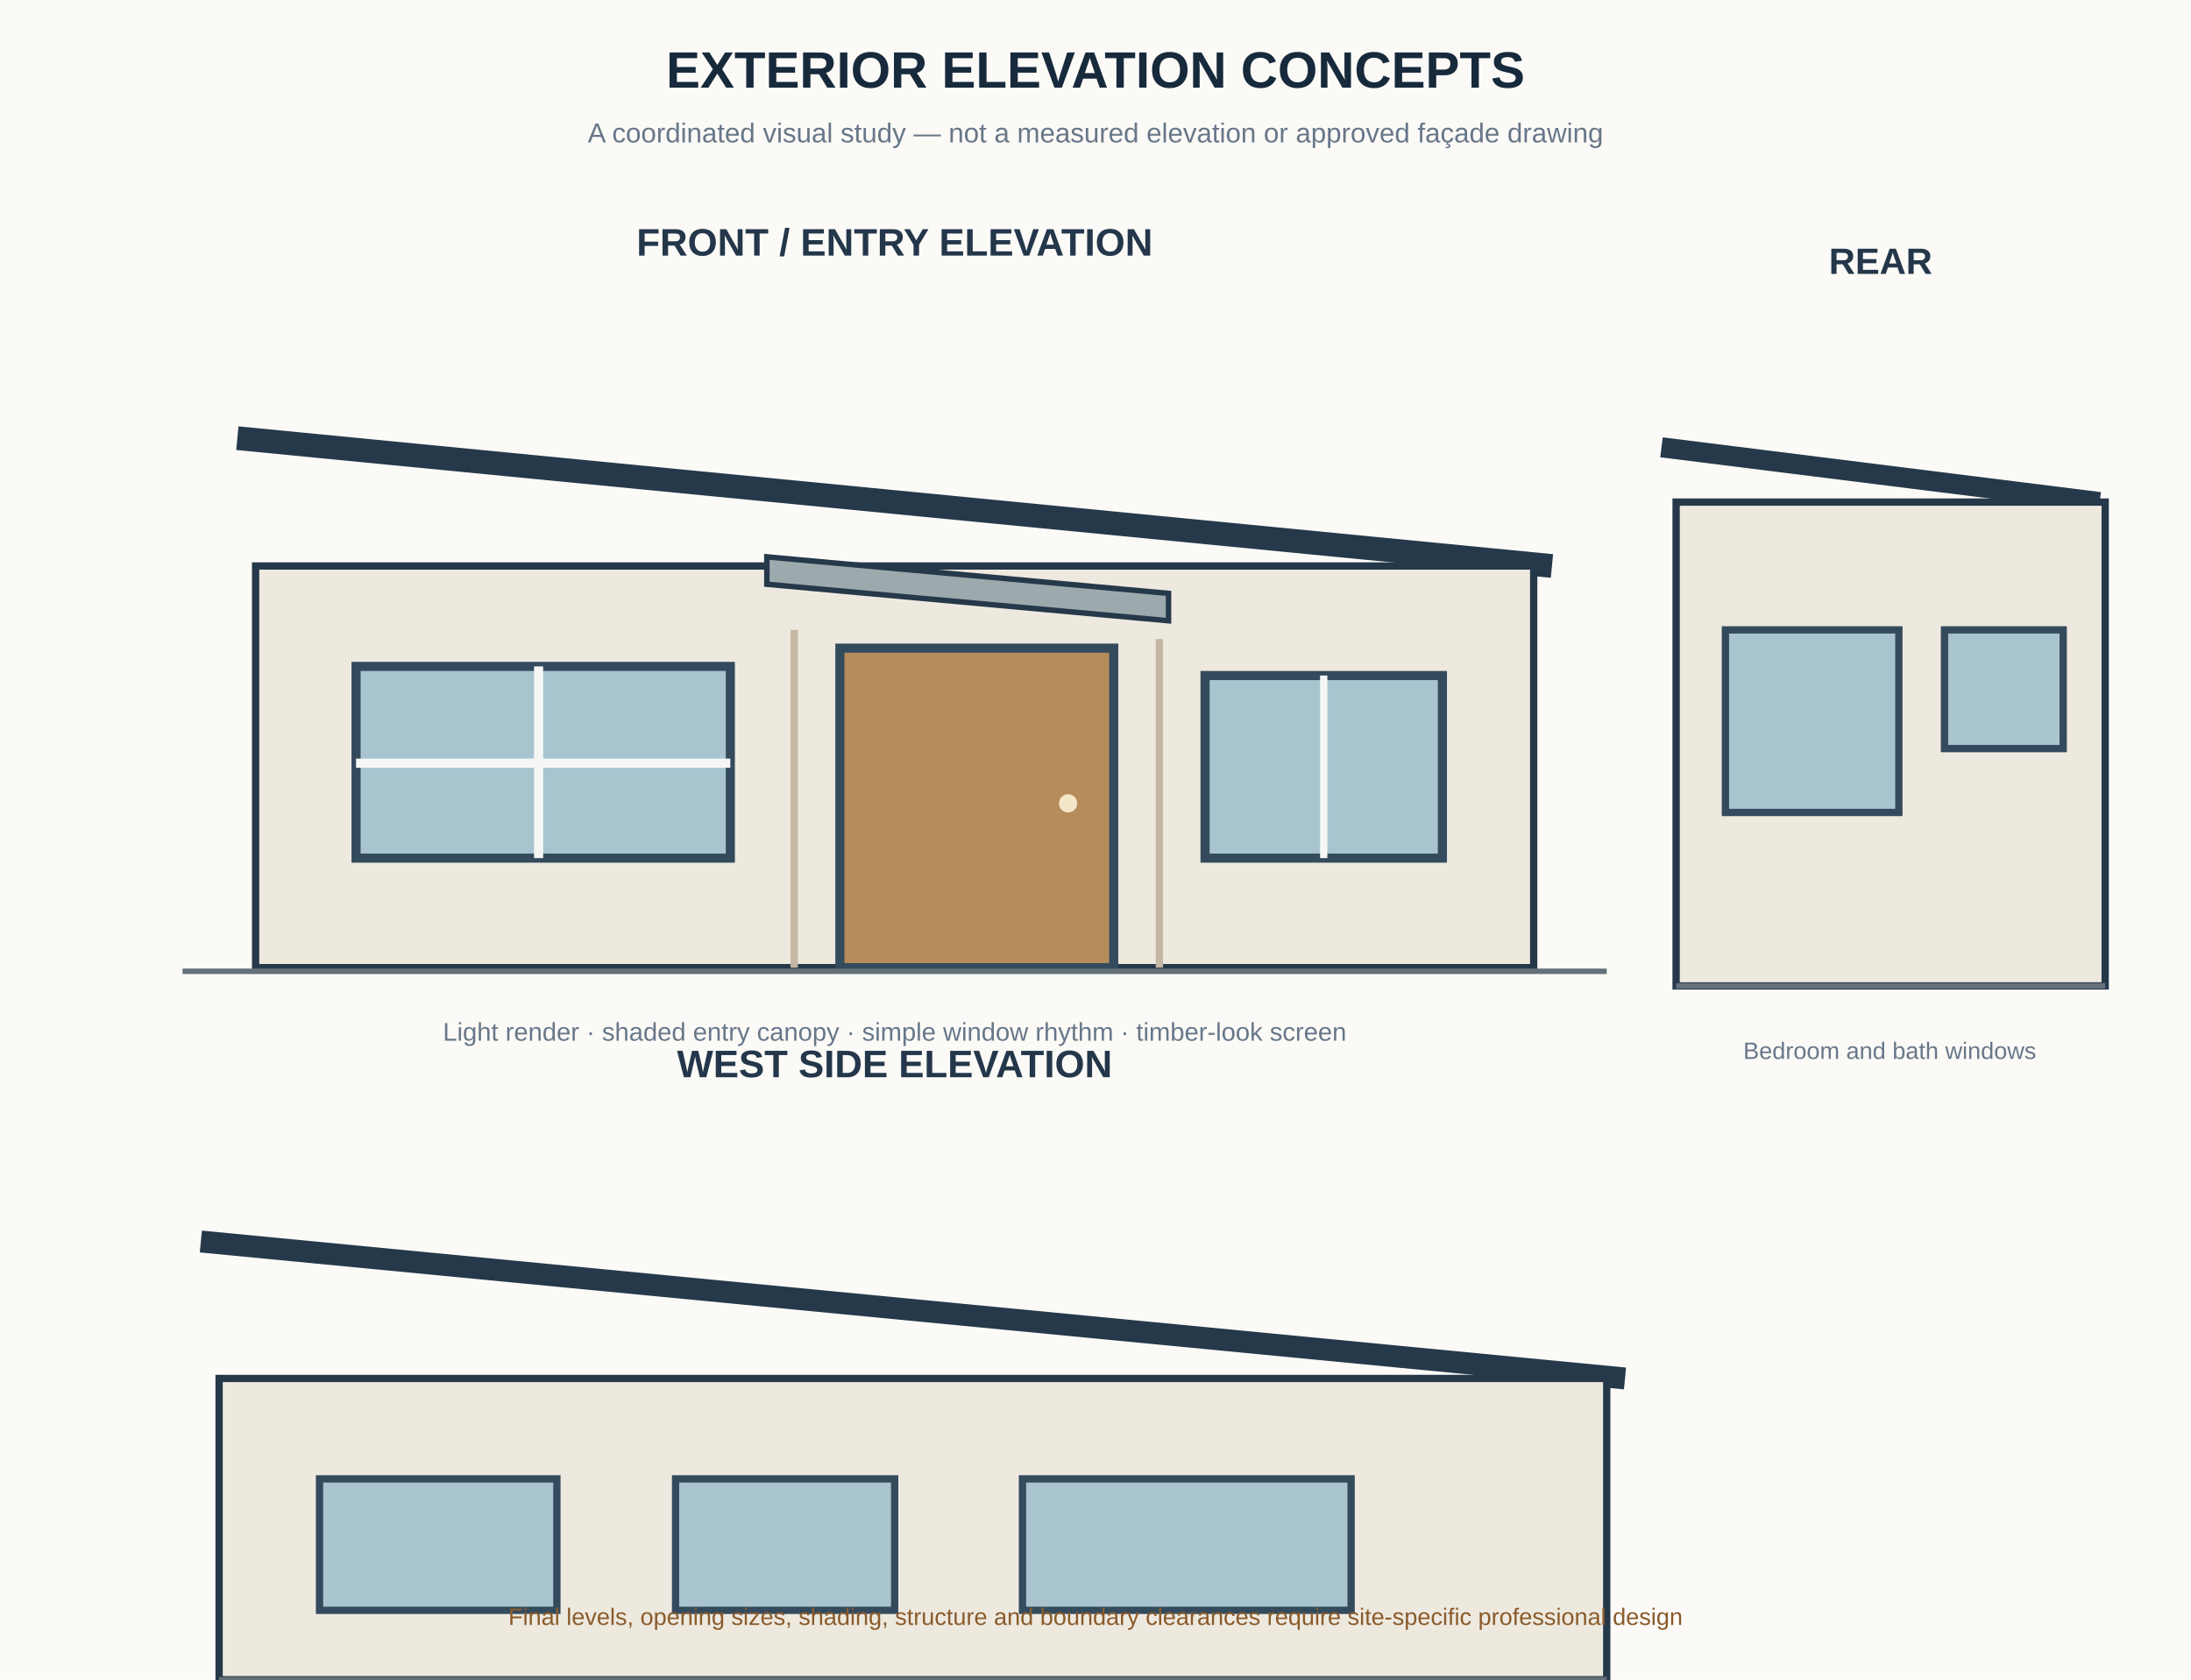
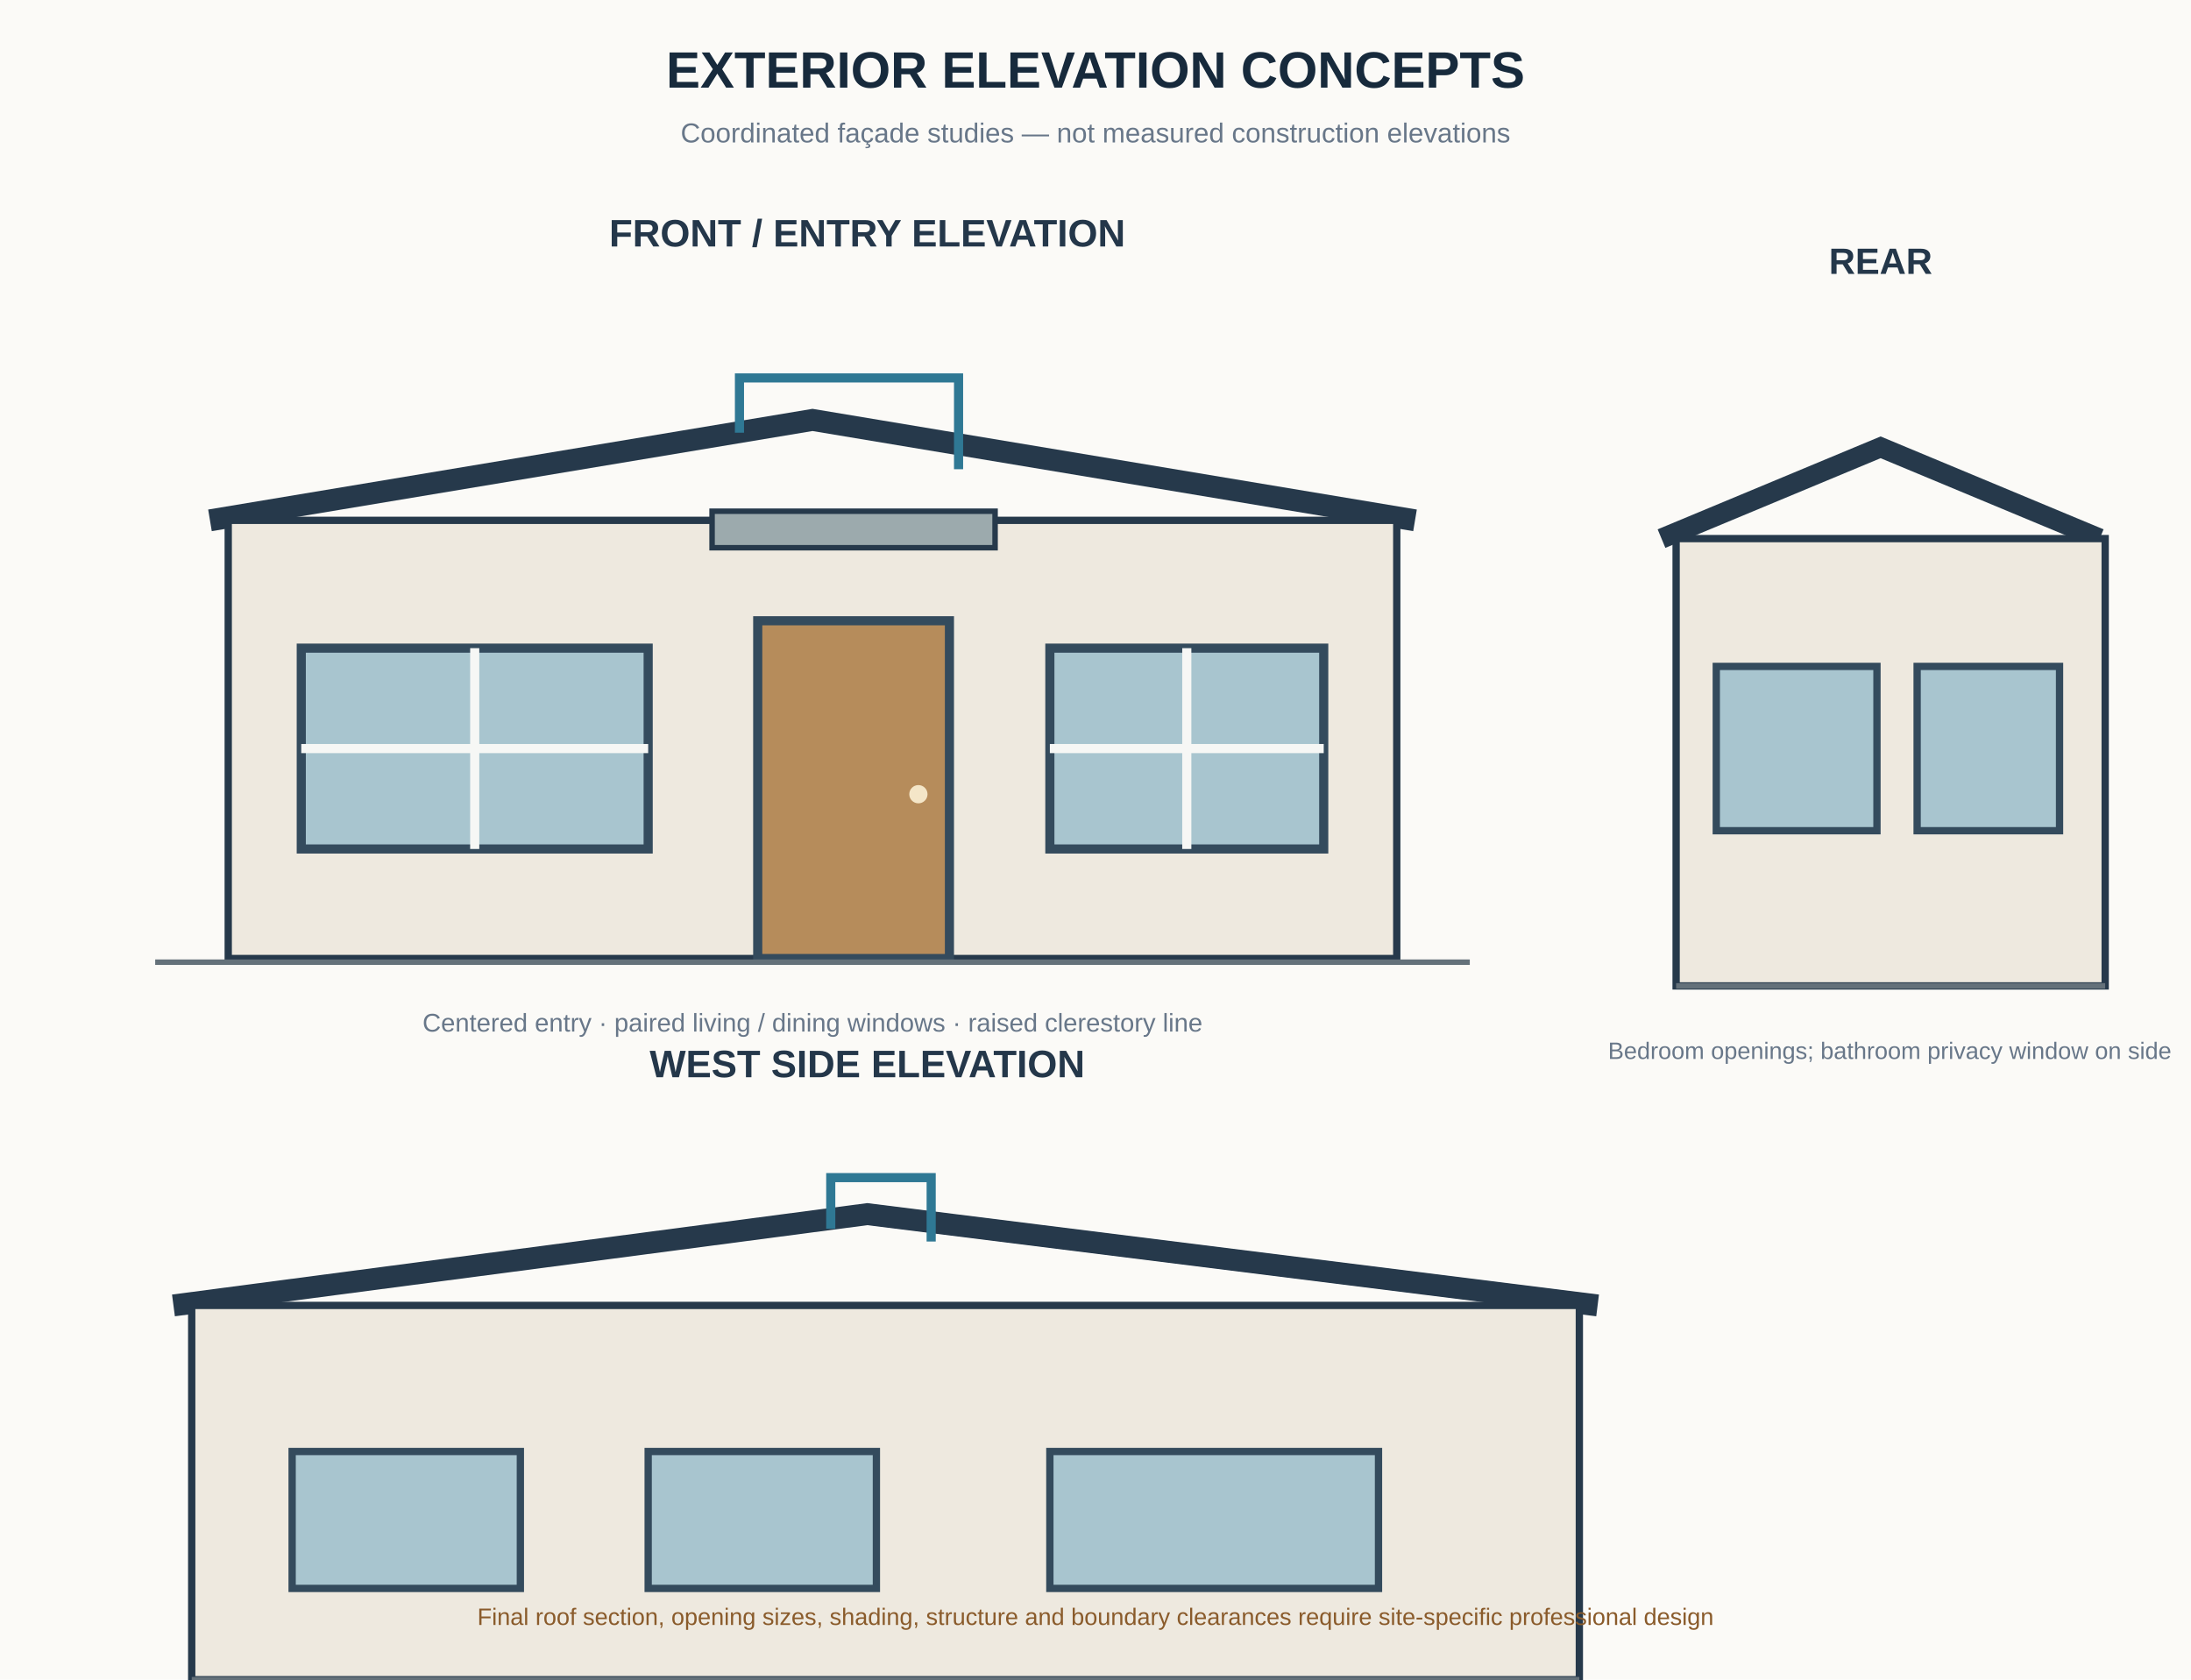
<svg xmlns="http://www.w3.org/2000/svg" width="1200" height="920" viewBox="0 0 1200 920" role="img" aria-labelledby="title desc">
  <rect width="1200" height="920" fill="#fbfaf7" />
  <text x="600" y="48" text-anchor="middle" font-family="Arial,sans-serif" font-size="28" font-weight="700" fill="#172a3c">EXTERIOR ELEVATION CONCEPTS</text>
-   <text x="600" y="78" text-anchor="middle" font-family="Arial,sans-serif" font-size="15" fill="#687789">A coordinated visual study — not a measured elevation or approved façade drawing</text>
-   <g transform="translate(70 140)">
+   <text x="600" y="78" text-anchor="middle" font-family="Arial,sans-serif" font-size="15" fill="#687789">Coordinated façade studies — not measured construction elevations</text>
+   <g transform="translate(55 135)">
    <text x="420" y="0" text-anchor="middle" font-family="Arial,sans-serif" font-size="21" font-weight="700" fill="#24374a">FRONT / ENTRY ELEVATION</text>
-     <path d="M60 100L780 170" stroke="#26394b" stroke-width="13" fill="none" />
-     <rect x="70" y="170" width="700" height="220" fill="#eee9df" stroke="#26394b" stroke-width="4" />
-     <rect x="125" y="225" width="205" height="105" fill="#a8c5cf" stroke="#344b5d" stroke-width="5" />
-     <path d="M225 225V330 M125 278H330" stroke="#f6f7f5" stroke-width="5" />
-     <rect x="390" y="215" width="150" height="175" fill="#b68c5b" stroke="#344b5d" stroke-width="5" />
-     <circle cx="515" cy="300" r="5" fill="#f4e6c8" />
-     <rect x="590" y="230" width="130" height="100" fill="#a8c5cf" stroke="#344b5d" stroke-width="5" />
-     <path d="M655 230V330" stroke="#f6f7f5" stroke-width="4" />
-     <path d="M365 205L365 390 M565 210L565 390" stroke="#c4b7a3" stroke-width="4" />
-     <path d="M350 165L570 185L570 200L350 180Z" fill="#9caaad" stroke="#26394b" stroke-width="3" />
-     <path d="M30 392H810" stroke="#64717a" stroke-width="3" />
-     <text x="420" y="430" text-anchor="middle" font-family="Arial,sans-serif" font-size="14" fill="#687789">Light render · shaded entry canopy · simple window rhythm · timber-look screen</text>
+     <path d="M60 150L390 95L720 150" stroke="#26394b" stroke-width="12" fill="none" />
+     <path d="M350 102L350 72L470 72L470 122" stroke="#2f7894" stroke-width="5" fill="none" />
+     <rect x="70" y="150" width="640" height="240" fill="#eee9df" stroke="#26394b" stroke-width="4" />
+     <rect x="110" y="220" width="190" height="110" fill="#a8c5cf" stroke="#344b5d" stroke-width="5" />
+     <path d="M205 220V330 M110 275H300" stroke="#f6f7f5" stroke-width="5" />
+     <rect x="360" y="205" width="105" height="185" fill="#b68c5b" stroke="#344b5d" stroke-width="5" />
+     <circle cx="448" cy="300" r="5" fill="#f4e6c8" />
+     <rect x="520" y="220" width="150" height="110" fill="#a8c5cf" stroke="#344b5d" stroke-width="5" />
+     <path d="M595 220V330 M520 275H670" stroke="#f6f7f5" stroke-width="5" />
+     <path d="M335 145L490 145L490 165L335 165Z" fill="#9caaad" stroke="#26394b" stroke-width="3" />
+     <path d="M30 392H750" stroke="#64717a" stroke-width="3" />
+     <text x="390" y="430" text-anchor="middle" font-family="Arial,sans-serif" font-size="14" fill="#687789">Centered entry · paired living / dining windows · raised clerestory line</text>
  </g>
-   <g transform="translate(70 590)">
+   <g transform="translate(55 590)">
    <text x="420" y="0" text-anchor="middle" font-family="Arial,sans-serif" font-size="21" font-weight="700" fill="#24374a">WEST SIDE ELEVATION</text>
-     <path d="M40 90L820 165" stroke="#26394b" stroke-width="12" fill="none" />
-     <path d="M50 165H810V330H50Z" fill="#eee9df" stroke="#26394b" stroke-width="4" />
-     <rect x="105" y="220" width="130" height="72" fill="#a8c5cf" stroke="#344b5d" stroke-width="4" />
-     <rect x="300" y="220" width="120" height="72" fill="#a8c5cf" stroke="#344b5d" stroke-width="4" />
-     <rect x="490" y="220" width="180" height="72" fill="#a8c5cf" stroke="#344b5d" stroke-width="4" />
+     <path d="M40 125L420 75L820 125" stroke="#26394b" stroke-width="12" fill="none" />
+     <path d="M400 83V55H455V90" stroke="#2f7894" stroke-width="5" fill="none" />
+     <rect x="50" y="125" width="760" height="205" fill="#eee9df" stroke="#26394b" stroke-width="4" />
+     <rect x="105" y="205" width="125" height="75" fill="#a8c5cf" stroke="#344b5d" stroke-width="4" />
+     <rect x="300" y="205" width="125" height="75" fill="#a8c5cf" stroke="#344b5d" stroke-width="4" />
+     <rect x="520" y="205" width="180" height="75" fill="#a8c5cf" stroke="#344b5d" stroke-width="4" />
    <path d="M50 330H810" stroke="#64717a" stroke-width="3" />
-     <text x="420" y="370" text-anchor="middle" font-family="Arial,sans-serif" font-size="14" fill="#687789">West openings are illustrative; add shading and adjust glazing to actual sun and privacy conditions</text>
+     <text x="420" y="370" text-anchor="middle" font-family="Arial,sans-serif" font-size="14" fill="#687789">Shaded room openings; clerestory glazing is shown as a raised roof monitor</text>
  </g>
  <g transform="translate(900 150)">
    <text x="130" y="0" text-anchor="middle" font-family="Arial,sans-serif" font-size="20" font-weight="700" fill="#24374a">REAR</text>
-     <path d="M10 95L250 125" stroke="#26394b" stroke-width="11" fill="none" />
-     <rect x="18" y="125" width="235" height="265" fill="#eee9df" stroke="#26394b" stroke-width="4" />
-     <rect x="45" y="195" width="95" height="100" fill="#a8c5cf" stroke="#344b5d" stroke-width="4" />
-     <rect x="165" y="195" width="65" height="65" fill="#a8c5cf" stroke="#344b5d" stroke-width="4" />
+     <path d="M10 145L130 95L250 145" stroke="#26394b" stroke-width="11" fill="none" />
+     <rect x="18" y="145" width="235" height="245" fill="#eee9df" stroke="#26394b" stroke-width="4" />
+     <rect x="40" y="215" width="88" height="90" fill="#a8c5cf" stroke="#344b5d" stroke-width="4" />
+     <rect x="150" y="215" width="78" height="90" fill="#a8c5cf" stroke="#344b5d" stroke-width="4" />
    <path d="M18 390H253" stroke="#64717a" stroke-width="3" />
-     <text x="135" y="430" text-anchor="middle" font-family="Arial,sans-serif" font-size="13" fill="#687789">Bedroom and bath windows</text>
+     <text x="135" y="430" text-anchor="middle" font-family="Arial,sans-serif" font-size="13" fill="#687789">Bedroom openings; bathroom privacy window on side</text>
  </g>
-   <text x="600" y="890" text-anchor="middle" font-family="Arial,sans-serif" font-size="13" fill="#8a5b2b">Final levels, opening sizes, shading, structure and boundary clearances require site-specific professional design</text>
+   <text x="600" y="890" text-anchor="middle" font-family="Arial,sans-serif" font-size="13" fill="#8a5b2b">Final roof section, opening sizes, shading, structure and boundary clearances require site-specific professional design</text>
</svg>
